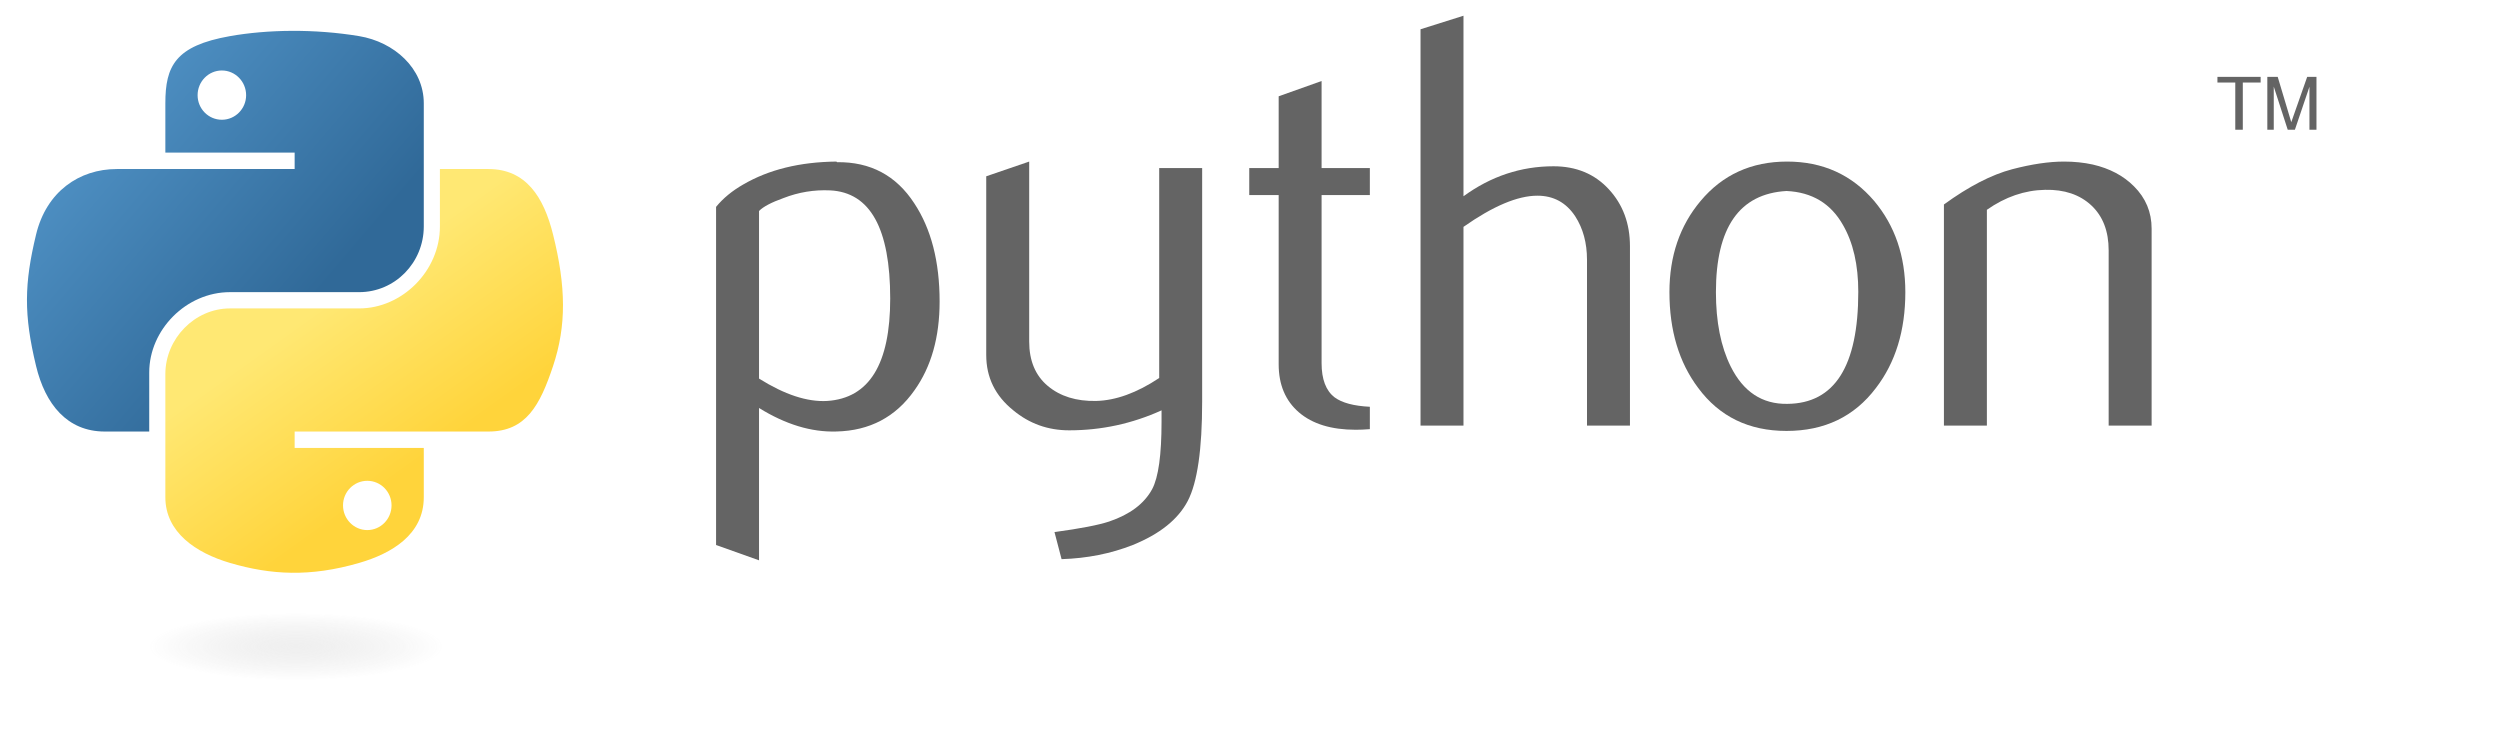
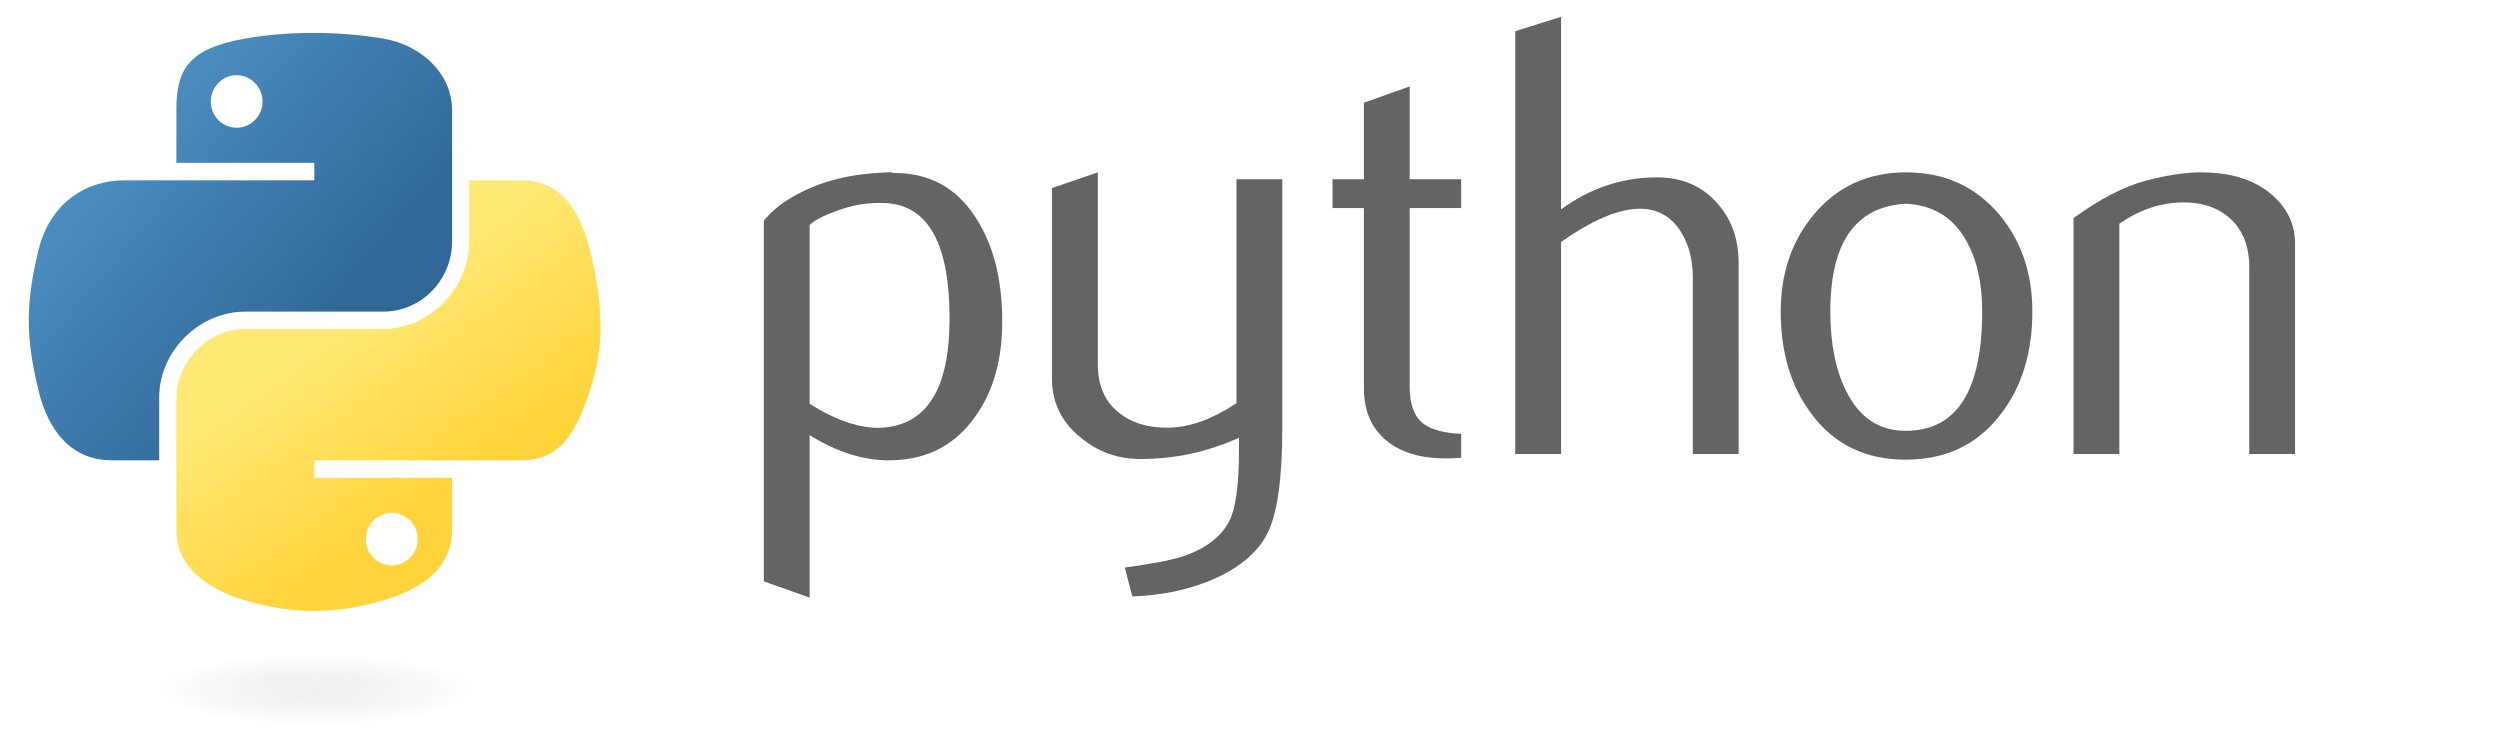
- <svg xmlns="http://www.w3.org/2000/svg" xmlns:xlink="http://www.w3.org/1999/xlink" version="1.0" width="388.84pt" height="115.02pt" id="svg2">
+ <svg xmlns="http://www.w3.org/2000/svg" xmlns:xlink="http://www.w3.org/1999/xlink" version="1.0" width="388.84pt" height="115.02pt" id="svg2" viewBox="0 0 486.05 143.775">
  <defs id="defs4">
    <linearGradient id="linearGradient2795">
      <stop style="stop-color:#b8b8b8;stop-opacity:0.498" offset="0" id="stop2797" />
      <stop style="stop-color:#7f7f7f;stop-opacity:0" offset="1" id="stop2799" />
    </linearGradient>
    <linearGradient id="linearGradient2787">
      <stop style="stop-color:#7f7f7f;stop-opacity:0.5" offset="0" id="stop2789" />
      <stop style="stop-color:#7f7f7f;stop-opacity:0" offset="1" id="stop2791" />
    </linearGradient>
    <linearGradient id="linearGradient3676">
      <stop style="stop-color:#b2b2b2;stop-opacity:0.5" offset="0" id="stop3678" />
      <stop style="stop-color:#b3b3b3;stop-opacity:0" offset="1" id="stop3680" />
    </linearGradient>
    <linearGradient id="linearGradient3236">
      <stop style="stop-color:#f4f4f4;stop-opacity:1" offset="0" id="stop3244" />
      <stop style="stop-color:#ffffff;stop-opacity:1" offset="1" id="stop3240" />
    </linearGradient>
    <linearGradient id="linearGradient4671">
      <stop style="stop-color:#ffd43b;stop-opacity:1" offset="0" id="stop4673" />
      <stop style="stop-color:#ffe873;stop-opacity:1" offset="1" id="stop4675" />
    </linearGradient>
    <linearGradient id="linearGradient4689">
      <stop style="stop-color:#5a9fd4;stop-opacity:1" offset="0" id="stop4691" />
      <stop style="stop-color:#306998;stop-opacity:1" offset="1" id="stop4693" />
    </linearGradient>
    <linearGradient x1="224.24" y1="144.757" x2="-65.309" y2="144.757" id="linearGradient2987" xlink:href="#linearGradient4671" gradientUnits="userSpaceOnUse" gradientTransform="translate(100.2702,99.61116)" />
    <linearGradient x1="172.942" y1="77.476" x2="26.67" y2="76.313" id="linearGradient2990" xlink:href="#linearGradient4689" gradientUnits="userSpaceOnUse" gradientTransform="translate(100.2702,99.61116)" />
    <linearGradient x1="172.942" y1="77.476" x2="26.67" y2="76.313" id="linearGradient2587" xlink:href="#linearGradient4689" gradientUnits="userSpaceOnUse" gradientTransform="translate(100.2702,99.61116)" />
    <linearGradient x1="224.24" y1="144.757" x2="-65.309" y2="144.757" id="linearGradient2589" xlink:href="#linearGradient4671" gradientUnits="userSpaceOnUse" gradientTransform="translate(100.2702,99.61116)" />
    <linearGradient x1="172.942" y1="77.476" x2="26.67" y2="76.313" id="linearGradient2248" xlink:href="#linearGradient4689" gradientUnits="userSpaceOnUse" gradientTransform="translate(100.2702,99.61116)" />
    <linearGradient x1="224.24" y1="144.757" x2="-65.309" y2="144.757" id="linearGradient2250" xlink:href="#linearGradient4671" gradientUnits="userSpaceOnUse" gradientTransform="translate(100.2702,99.61116)" />
    <linearGradient x1="224.24" y1="144.757" x2="-65.309" y2="144.757" id="linearGradient2255" xlink:href="#linearGradient4671" gradientUnits="userSpaceOnUse" gradientTransform="matrix(0.562541,0,0,0.567972,-11.5974,-7.60954)" />
    <linearGradient x1="172.942" y1="76.176" x2="26.67" y2="76.313" id="linearGradient2258" xlink:href="#linearGradient4689" gradientUnits="userSpaceOnUse" gradientTransform="matrix(0.562541,0,0,0.567972,-11.5974,-7.60954)" />
    <radialGradient cx="61.519" cy="132.286" r="29.037" fx="61.519" fy="132.286" id="radialGradient2801" xlink:href="#linearGradient2795" gradientUnits="userSpaceOnUse" gradientTransform="matrix(1,0,0,0.177966,0,108.7434)" />
    <linearGradient x1="150.961" y1="192.352" x2="112.031" y2="137.273" id="linearGradient1475" xlink:href="#linearGradient4671" gradientUnits="userSpaceOnUse" gradientTransform="matrix(0.562541,0,0,0.567972,-9.399749,-5.305317)" />
    <linearGradient x1="26.649" y1="20.604" x2="135.665" y2="114.398" id="linearGradient1478" xlink:href="#linearGradient4689" gradientUnits="userSpaceOnUse" gradientTransform="matrix(0.562541,0,0,0.567972,-9.399749,-5.305317)" />
-     <radialGradient cx="61.519" cy="132.286" r="29.037" fx="61.519" fy="132.286" id="radialGradient1480" xlink:href="#linearGradient2795" gradientUnits="userSpaceOnUse" gradientTransform="matrix(2.382716e-8,-0.296405,1.43676,4.683673e-7,-128.544,150.5202)" />
+     <radialGradient cx="61.519" cy="132.286" r="29.037" fx="61.519" fy="132.286" id="radialGradient1480" xlink:href="#linearGradient2795" gradientUnits="userSpaceOnUse" gradientTransform="matrix(1.7490565e-8,-0.239947,1.054668,3.7915457e-7,-78.10943,148.8591)" />
  </defs>
-   <g id="g2303">
-     <path id="path46" style="fill:#646464;fill-opacity:1" d="M 184.613,61.929 C 184.613,47.367 180.461,39.891 172.157,39.482 C 168.852,39.326 165.626,39.852 162.488,41.071 C 159.983,41.967 158.296,42.854 157.409,43.751 L 157.409,78.509 C 162.721,81.843 167.439,83.392 171.552,83.149 C 180.256,82.574 184.613,75.507 184.613,61.929 z M 194.858,62.534 C 194.858,69.932 193.123,76.072 189.633,80.956 C 185.744,86.482 180.354,89.328 173.463,89.484 C 168.268,89.65 162.916,88.022 157.409,84.611 L 157.409,116.201 L 148.5,113.024 L 148.5,42.903 C 149.963,41.11 151.844,39.57 154.125,38.263 C 159.427,35.174 165.87,33.585 173.453,33.507 L 173.58,33.634 C 180.51,33.546 185.851,36.392 189.604,42.162 C 193.103,47.455 194.858,54.239 194.858,62.534 z " />
-     <path id="path48" style="fill:#646464;fill-opacity:1" d="M 249.305,83.266 C 249.305,93.188 248.311,100.06 246.322,103.881 C 244.324,107.702 240.523,110.753 234.908,113.024 C 230.357,114.817 225.434,115.792 220.151,115.957 L 218.68,110.343 C 224.05,109.612 227.832,108.881 230.025,108.15 C 234.343,106.688 237.306,104.446 238.934,101.444 C 240.24,98.998 240.883,94.329 240.883,87.418 L 240.883,85.098 C 234.791,87.866 228.407,89.241 221.73,89.241 C 217.344,89.241 213.475,87.866 210.141,85.098 C 206.398,82.086 204.527,78.265 204.527,73.636 L 204.527,36.558 L 213.436,33.507 L 213.436,70.828 C 213.436,74.815 214.722,77.885 217.295,80.039 C 219.869,82.194 223.202,83.227 227.286,83.149 C 231.37,83.061 235.747,81.482 240.396,78.392 L 240.396,34.852 L 249.305,34.852 L 249.305,83.266 z " />
-     <path id="path50" style="fill:#646464;fill-opacity:1" d="M 284.082,88.997 C 283.02,89.085 282.045,89.124 281.149,89.124 C 276.109,89.124 272.181,87.925 269.374,85.517 C 266.577,83.11 265.173,79.786 265.173,75.546 L 265.173,40.457 L 259.071,40.457 L 259.071,34.852 L 265.173,34.852 L 265.173,19.968 L 274.072,16.8 L 274.072,34.852 L 284.082,34.852 L 284.082,40.457 L 274.072,40.457 L 274.072,75.302 C 274.072,78.646 274.969,81.014 276.762,82.398 C 278.302,83.539 280.749,84.192 284.082,84.357 L 284.082,88.997 z " />
-     <path id="path52" style="fill:#646464;fill-opacity:1" d="M 338.023,88.266 L 329.114,88.266 L 329.114,53.878 C 329.114,50.379 328.295,47.367 326.668,44.852 C 324.786,42.006 322.174,40.583 318.821,40.583 C 314.737,40.583 309.63,42.737 303.499,47.046 L 303.499,88.266 L 294.59,88.266 L 294.59,6.069 L 303.499,3.262 L 303.499,40.7 C 309.191,36.558 315.41,34.482 322.164,34.482 C 326.882,34.482 330.703,36.07 333.627,39.238 C 336.561,42.406 338.023,46.354 338.023,51.071 L 338.023,88.266 L 338.023,88.266 z " />
-     <path id="path54" style="fill:#646464;fill-opacity:1" d="M 385.374,60.526 C 385.374,54.931 384.312,50.311 382.197,46.656 C 379.682,42.201 375.773,39.852 370.49,39.609 C 360.724,40.174 355.85,47.172 355.85,60.584 C 355.85,66.735 356.864,71.871 358.911,75.994 C 361.523,81.248 365.441,83.841 370.666,83.753 C 380.471,83.675 385.374,75.936 385.374,60.526 z M 395.131,60.584 C 395.131,68.548 393.094,75.176 389.029,80.468 C 384.555,86.395 378.376,89.367 370.49,89.367 C 362.673,89.367 356.581,86.395 352.185,80.468 C 348.199,75.176 346.21,68.548 346.21,60.584 C 346.21,53.099 348.365,46.802 352.673,41.675 C 357.225,36.236 363.209,33.507 370.607,33.507 C 378.005,33.507 384.029,36.236 388.669,41.675 C 392.977,46.802 395.131,53.099 395.131,60.584 z " />
-     <path id="path56" style="fill:#646464;fill-opacity:1" d="M 446.206,88.266 L 437.297,88.266 L 437.297,51.929 C 437.297,47.942 436.098,44.833 433.7,42.591 C 431.303,40.359 428.105,39.277 424.119,39.365 C 419.889,39.443 415.863,40.827 412.042,43.507 L 412.042,88.266 L 403.133,88.266 L 403.133,42.406 C 408.26,38.673 412.978,36.236 417.286,35.096 C 421.351,34.033 424.938,33.507 428.028,33.507 C 430.143,33.507 432.131,33.712 434.002,34.121 C 437.502,34.93 440.348,36.431 442.541,38.634 C 444.987,41.071 446.206,43.995 446.206,47.416 L 446.206,88.266 z " />
-     <path id="path1948" style="fill:url(#linearGradient1478);fill-opacity:1" d="M 60.51,6.398 C 55.927,6.419 51.549,6.81 47.698,7.492 C 36.351,9.496 34.291,13.692 34.291,21.429 L 34.291,31.648 L 61.104,31.648 L 61.104,35.054 L 34.291,35.054 L 24.229,35.054 C 16.436,35.054 9.613,39.738 7.479,48.648 C 5.017,58.861 4.908,65.234 7.479,75.898 C 9.385,83.836 13.936,89.492 21.729,89.492 L 30.948,89.492 L 30.948,77.242 C 30.948,68.392 38.605,60.585 47.698,60.585 L 74.479,60.585 C 81.934,60.585 87.885,54.447 87.885,46.96 L 87.885,21.429 C 87.885,14.163 81.755,8.704 74.479,7.492 C 69.873,6.725 65.094,6.377 60.51,6.398 z M 46.01,14.617 C 48.78,14.617 51.041,16.915 51.041,19.742 C 51.041,22.558 48.78,24.835 46.01,24.835 C 43.231,24.835 40.979,22.558 40.979,19.742 C 40.979,16.915 43.231,14.617 46.01,14.617 z " />
-     <path id="path1950" style="fill:url(#linearGradient1475);fill-opacity:1" d="M 91.229,35.054 L 91.229,46.96 C 91.229,56.191 83.403,63.96 74.479,63.96 L 47.698,63.96 C 40.362,63.96 34.291,70.239 34.291,77.585 L 34.291,103.117 C 34.291,110.383 40.61,114.657 47.698,116.742 C 56.185,119.237 64.324,119.688 74.479,116.742 C 81.229,114.787 87.885,110.854 87.885,103.117 L 87.885,92.898 L 61.104,92.898 L 61.104,89.492 L 87.885,89.492 L 101.291,89.492 C 109.084,89.492 111.988,84.056 114.698,75.898 C 117.497,67.499 117.378,59.422 114.698,48.648 C 112.772,40.891 109.094,35.054 101.291,35.054 L 91.229,35.054 z M 76.166,99.71 C 78.946,99.71 81.198,101.988 81.198,104.804 C 81.198,107.631 78.946,109.929 76.166,109.929 C 73.397,109.929 71.135,107.631 71.135,104.804 C 71.135,101.988 73.397,99.71 76.166,99.71 z " />
-     <path id="text3004" style="font-size:15.164px;font-style:normal;font-weight:normal;line-height:125%;fill:#646464;fill-opacity:1;stroke:none;stroke-width:1px;stroke-linecap:butt;stroke-linejoin:miter;stroke-opacity:1;font-family:Bitstream Vera Sans" d="M 463.554,26.909 L 465.116,26.909 L 465.116,17.113 L 468.816,17.113 L 468.816,15.945 L 459.854,15.945 L 459.854,17.113 L 463.554,17.113 L 463.554,26.909 M 470.201,26.909 L 471.536,26.909 L 471.536,17.962 L 474.432,26.908 L 475.918,26.908 L 478.936,17.993 L 478.936,26.909 L 480.392,26.909 L 480.392,15.945 L 478.466,15.945 L 475.168,25.338 L 472.355,15.945 L 470.201,15.945 L 470.201,26.909" />
-     <path id="path1894" style="opacity:0.444;fill:url(#radialGradient1480);fill-opacity:1;fill-rule:nonzero;stroke:none;stroke-width:20;stroke-miterlimit:4;stroke-dasharray:none;stroke-opacity:1" transform="matrix(0.73406,0,0,0.809524,16.24958,27.00935)" d="M 110.467 132.286 A 48.948 8.607 0 1 1  12.571,132.286 A 48.948 8.607 0 1 1  110.467 132.286 z" />
+   <g id="g988">
+     <path id="path46" style="fill:#646464;fill-opacity:1" d="m 184.613,61.929 c 0,-14.562 -4.152,-22.038 -12.457,-22.448 -3.304,-0.156 -6.531,0.37 -9.669,1.589 -2.505,0.897 -4.191,1.784 -5.078,2.68 v 34.758 c 5.312,3.334 10.03,4.883 14.143,4.64 8.704,-0.575 13.061,-7.642 13.061,-21.219 z m 10.244,0.604 c 0,7.398 -1.735,13.539 -5.224,18.422 -3.889,5.527 -9.279,8.373 -16.17,8.529 -5.195,0.166 -10.546,-1.462 -16.053,-4.874 v 31.59 l -8.909,-3.178 V 42.903 c 1.462,-1.793 3.343,-3.333 5.624,-4.64 5.302,-3.09 11.745,-4.679 19.328,-4.757 l 0.127,0.127 c 6.93,-0.088 12.272,2.758 16.024,8.529 3.499,5.293 5.254,12.077 5.254,20.371 z" />
+     <path id="path48" style="fill:#646464;fill-opacity:1" d="m 249.305,83.266 c 0,9.923 -0.994,16.794 -2.983,20.615 -1.998,3.821 -5.8,6.872 -11.414,9.143 -4.552,1.793 -9.474,2.768 -14.757,2.934 l -1.472,-5.614 c 5.371,-0.731 9.153,-1.462 11.346,-2.193 4.318,-1.462 7.281,-3.704 8.909,-6.706 1.306,-2.447 1.949,-7.115 1.949,-14.026 v -2.32 c -6.092,2.768 -12.476,4.143 -19.153,4.143 -4.386,0 -8.256,-1.374 -11.589,-4.143 -3.743,-3.012 -5.614,-6.833 -5.614,-11.463 v -37.078 l 8.909,-3.051 v 37.322 c 0,3.987 1.287,7.057 3.86,9.211 2.573,2.154 5.907,3.187 9.991,3.109 4.084,-0.088 8.46,-1.667 13.11,-4.757 v -43.54 h 8.909 z" />
+     <path id="path50" style="fill:#646464;fill-opacity:1" d="m 284.082,88.997 c -1.062,0.088 -2.037,0.127 -2.934,0.127 -5.039,0 -8.967,-1.199 -11.774,-3.606 -2.797,-2.408 -4.201,-5.731 -4.201,-9.971 v -35.09 h -6.102 v -5.605 h 6.102 v -14.884 l 8.899,-3.168 v 18.052 h 10.01 v 5.605 h -10.01 v 34.846 c 0,3.343 0.897,5.712 2.69,7.096 1.54,1.14 3.987,1.793 7.32,1.959 z" />
+     <path id="path52" style="fill:#646464;fill-opacity:1" d="m 338.023,88.266 h -8.909 v -34.388 c 0,-3.499 -0.819,-6.511 -2.447,-9.026 -1.881,-2.846 -4.493,-4.269 -7.846,-4.269 -4.084,0 -9.192,2.154 -15.322,6.462 v 41.22 h -8.909 V 6.069 l 8.909,-2.807 V 40.7 c 5.692,-4.143 11.911,-6.219 18.666,-6.219 4.718,0 8.538,1.589 11.463,4.757 2.934,3.168 4.396,7.115 4.396,11.833 z" />
+     <path id="path54" style="fill:#646464;fill-opacity:1" d="m 385.374,60.526 c 0,-5.595 -1.062,-10.215 -3.178,-13.87 -2.515,-4.454 -6.423,-6.803 -11.706,-7.047 -9.767,0.565 -14.64,7.564 -14.64,20.976 0,6.15 1.014,11.287 3.061,15.41 2.612,5.254 6.531,7.846 11.755,7.759 9.806,-0.078 14.708,-7.817 14.708,-23.227 z m 9.757,0.058 c 0,7.963 -2.037,14.591 -6.102,19.884 -4.474,5.926 -10.654,8.899 -18.539,8.899 -7.817,0 -13.909,-2.973 -18.305,-8.899 -3.987,-5.293 -5.975,-11.921 -5.975,-19.884 0,-7.486 2.154,-13.782 6.462,-18.909 4.552,-5.439 10.537,-8.168 17.935,-8.168 7.398,0 13.422,2.729 18.061,8.168 4.308,5.127 6.462,11.424 6.462,18.909 z" />
+     <path id="path56" style="fill:#646464;fill-opacity:1" d="m 446.206,88.266 h -8.909 v -36.337 c 0,-3.987 -1.199,-7.096 -3.597,-9.338 -2.398,-2.232 -5.595,-3.314 -9.581,-3.226 -4.23,0.078 -8.256,1.462 -12.077,4.143 v 44.759 h -8.909 v -45.86 c 5.127,-3.733 9.845,-6.17 14.153,-7.31 4.065,-1.062 7.651,-1.589 10.741,-1.589 2.115,0 4.104,0.205 5.975,0.614 3.499,0.809 6.345,2.31 8.538,4.513 2.447,2.437 3.665,5.361 3.665,8.782 z" />
+     <path id="path1948" style="fill:url(#linearGradient1478);fill-opacity:1" d="m 60.51,6.398 c -4.584,0.021 -8.961,0.412 -12.812,1.094 C 36.351,9.496 34.291,13.692 34.291,21.429 v 10.219 h 26.812 v 3.406 h -26.812 -10.062 c -7.792,0 -14.616,4.684 -16.75,13.594 -2.462,10.213 -2.571,16.586 0,27.25 1.906,7.938 6.458,13.594 14.25,13.594 h 9.219 v -12.25 c 0,-8.85 7.657,-16.656 16.75,-16.656 h 26.781 c 7.455,0 13.406,-6.138 13.406,-13.625 v -25.531 c 0,-7.266 -6.13,-12.725 -13.406,-13.938 -4.606,-0.767 -9.385,-1.115 -13.969,-1.094 z m -14.5,8.219 c 2.77,0 5.031,2.299 5.031,5.125 -2e-6,2.816 -2.262,5.094 -5.031,5.094 -2.779,-1e-6 -5.031,-2.277 -5.031,-5.094 -1e-6,-2.826 2.252,-5.125 5.031,-5.125 z" />
+     <path id="path1950" style="fill:url(#linearGradient1475);fill-opacity:1" d="m 91.229,35.054 v 11.906 c 0,9.231 -7.826,17 -16.75,17 h -26.781 c -7.336,0 -13.406,6.278 -13.406,13.625 v 25.531 c 0,7.266 6.319,11.54 13.406,13.625 8.487,2.496 16.626,2.947 26.781,0 6.75,-1.954 13.406,-5.888 13.406,-13.625 V 92.898 h -26.781 v -3.406 h 26.781 13.406 c 7.792,0 10.696,-5.435 13.406,-13.594 2.799,-8.399 2.68,-16.476 0,-27.25 -1.926,-7.757 -5.604,-13.594 -13.406,-13.594 z m -15.062,64.656 c 2.779,3e-6 5.031,2.277 5.031,5.094 -2e-6,2.826 -2.252,5.125 -5.031,5.125 -2.77,0 -5.031,-2.299 -5.031,-5.125 2e-6,-2.816 2.262,-5.094 5.031,-5.094 z" />
+     <path id="path1894" style="opacity:0.444;fill:url(#radialGradient1480);fill-opacity:1;fill-rule:nonzero;stroke:none;stroke-width:15.417;stroke-miterlimit:4;stroke-dasharray:none;stroke-opacity:1" d="m 97.339,134.098 a 35.931,6.967 0 1 1 -71.862,0 35.931,6.967 0 1 1 71.862,0 z" />
  </g>
</svg>
